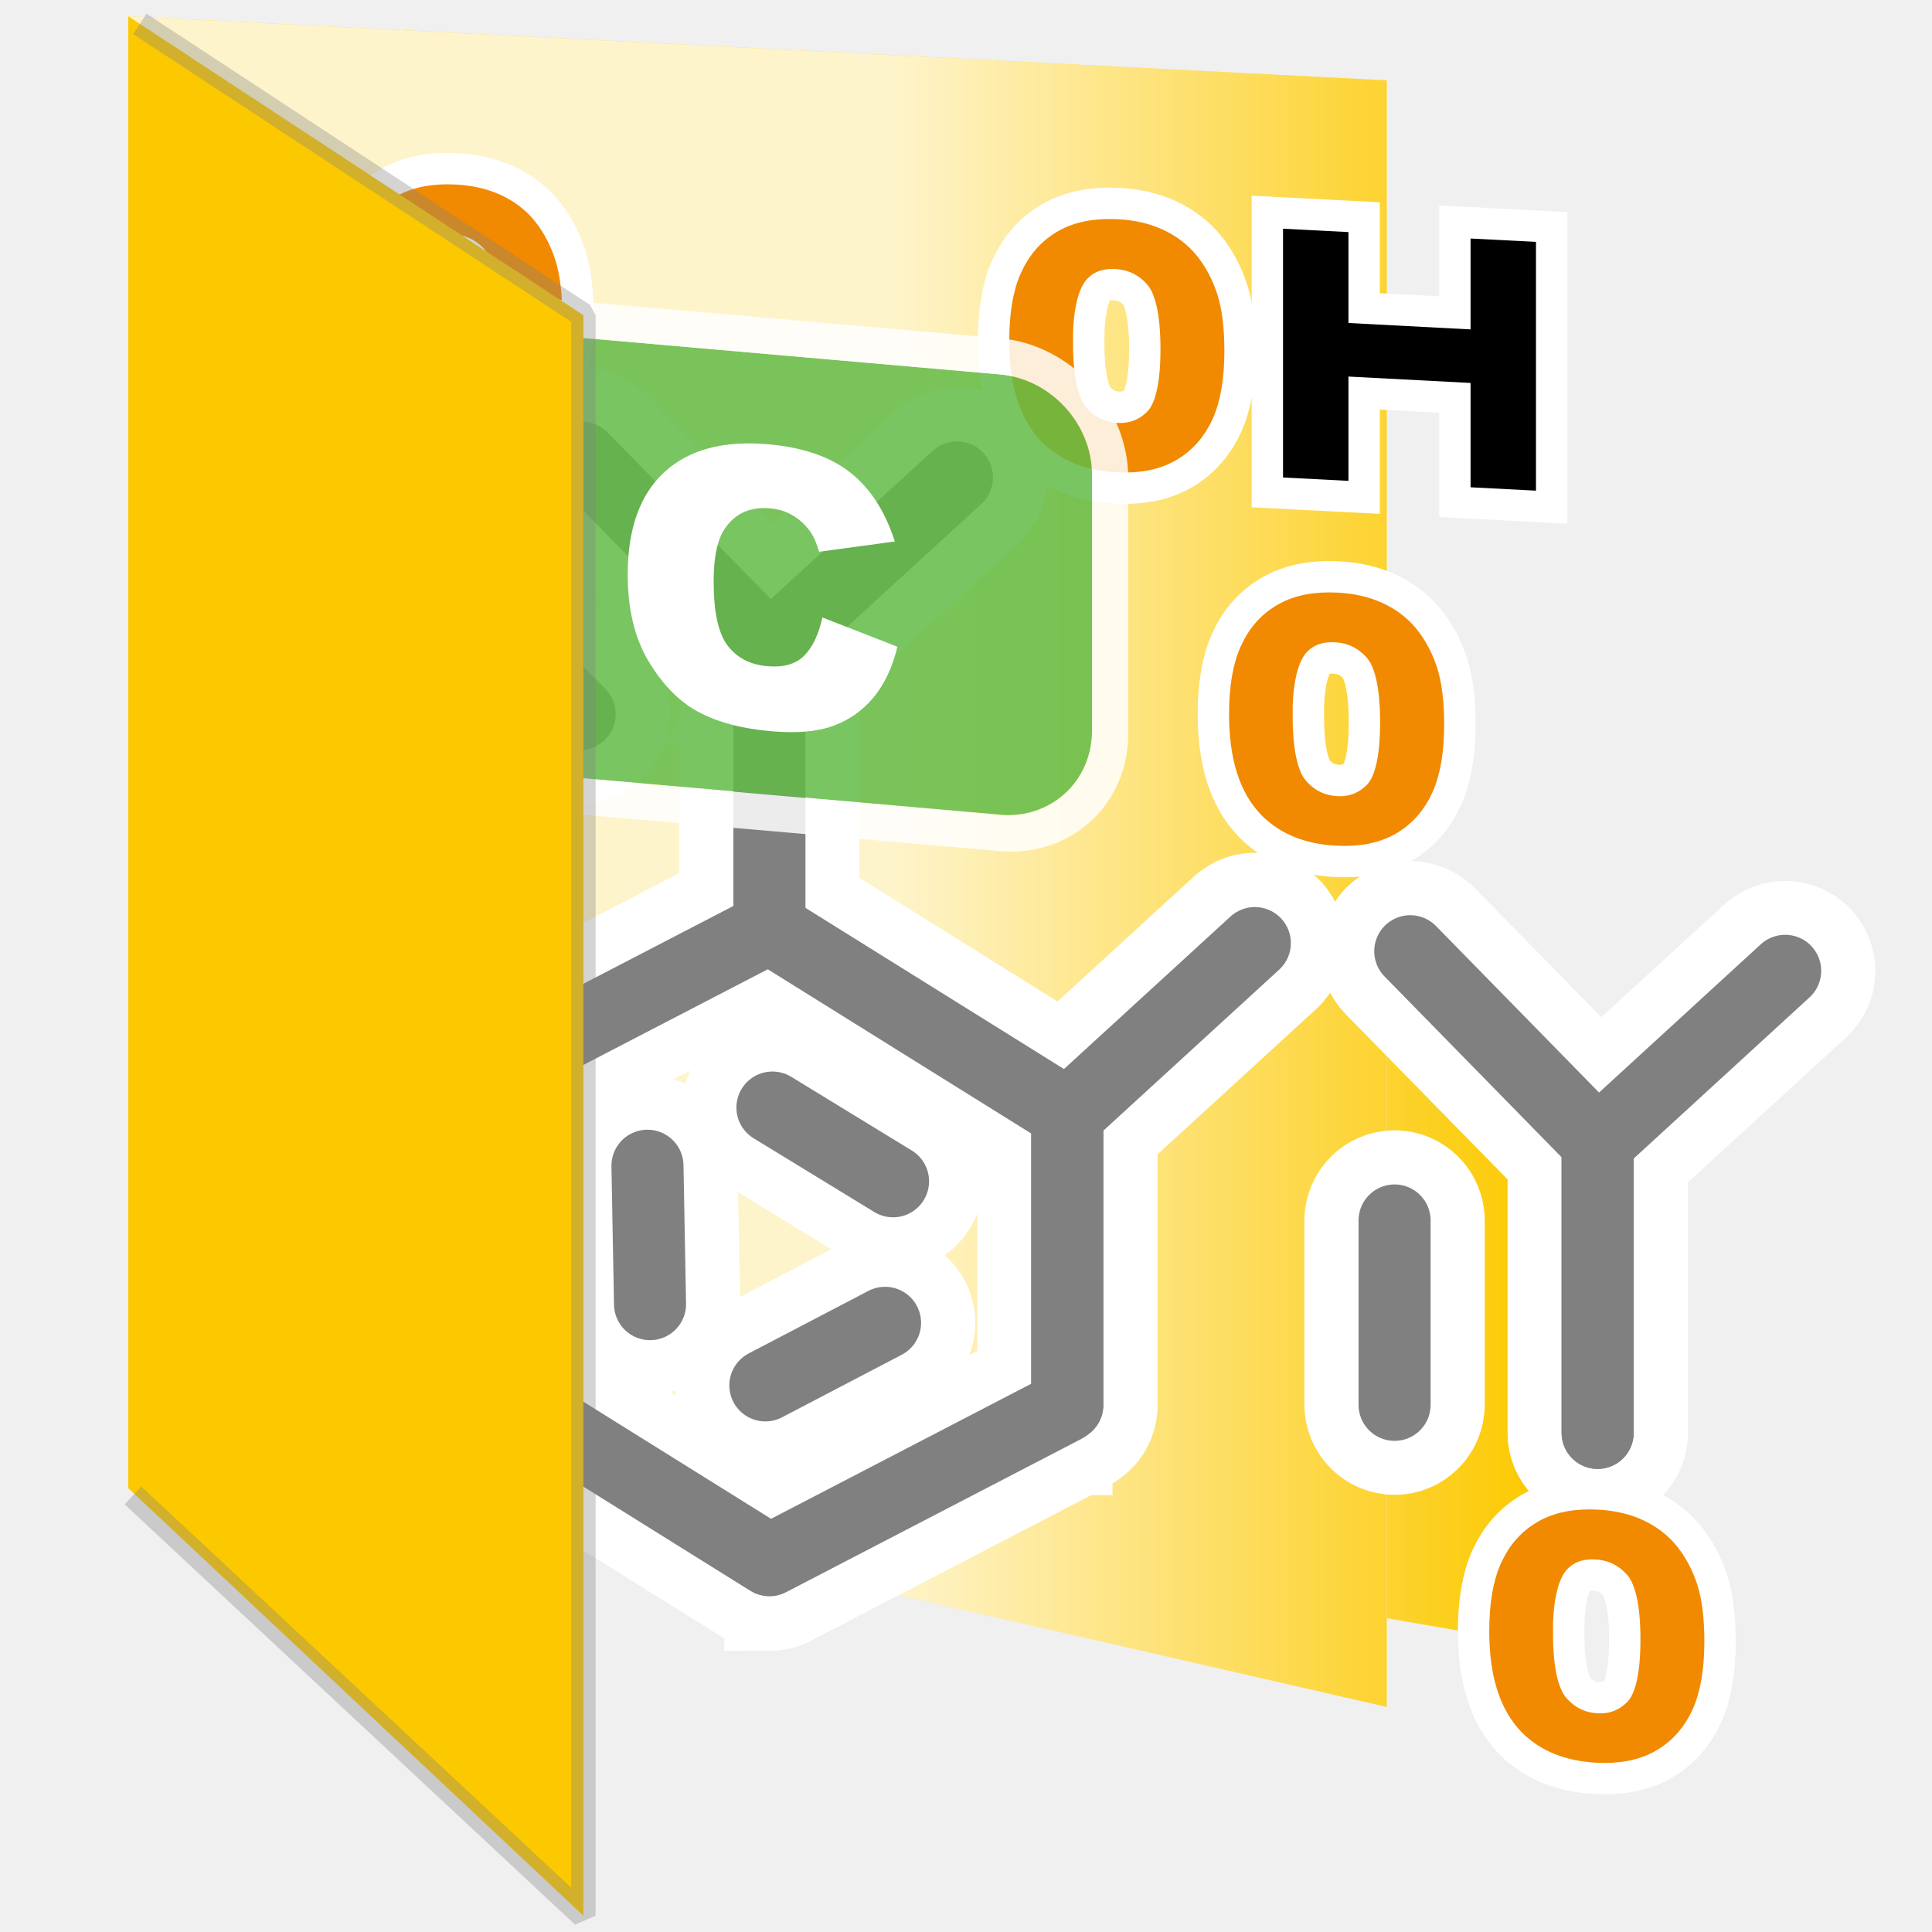
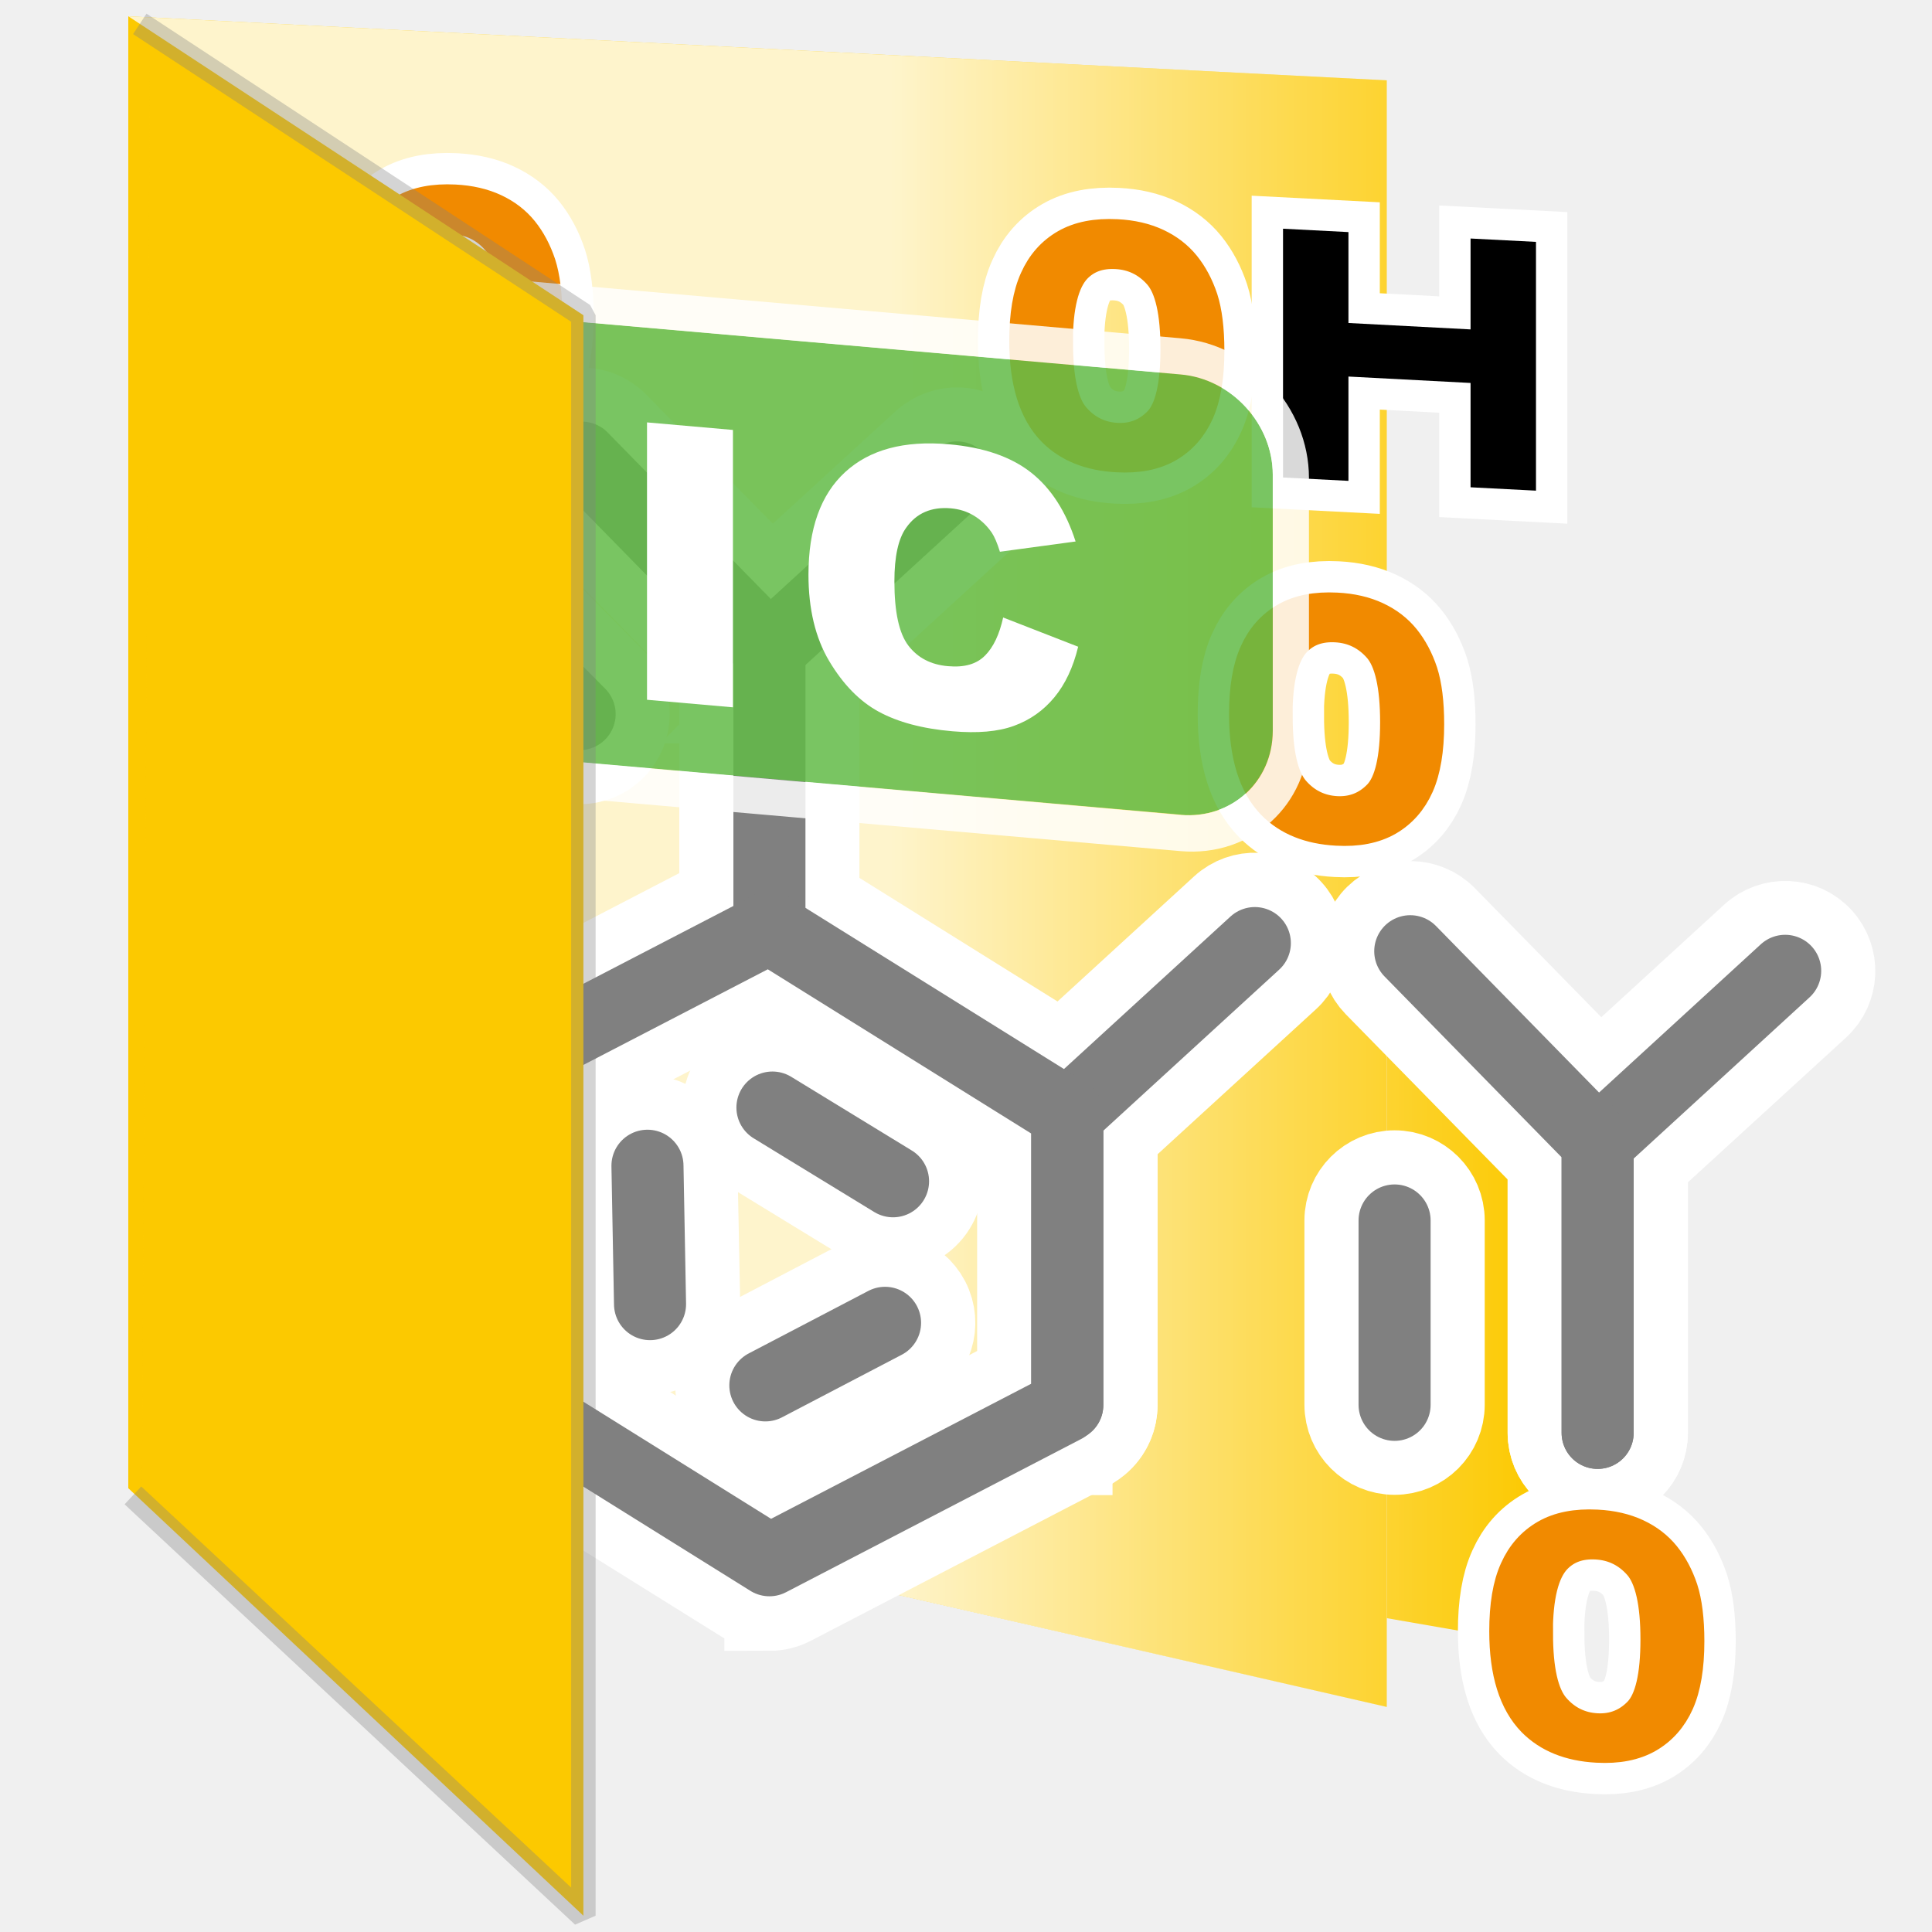
<svg xmlns="http://www.w3.org/2000/svg" id="Layer_1" viewBox="0 0 128.16 128.16">
  <defs>
    <style>.cls-1{stroke-width:5.98px;}.cls-1,.cls-2,.cls-3,.cls-4{stroke-miterlimit:10;}.cls-1,.cls-3{stroke:#fff;}.cls-1,.cls-5{fill:none;}.cls-2{stroke:#000;stroke-width:1.82px;}.cls-6,.cls-7,.cls-3{fill:#fff;}.cls-6,.cls-8{opacity:.85;}.cls-9{fill:url(#linear-gradient);opacity:.8;}.cls-3{stroke-width:5.98px;}.cls-4{fill:#f18a00;stroke:#f18a00;stroke-width:1.82px;}.cls-8{fill:#62bb46;}.cls-10,.cls-11{fill:#fcc900;}.cls-11{opacity:.34;stroke-linecap:square;stroke-linejoin:bevel;stroke-width:1.62px;}.cls-11,.cls-5{stroke:gray;}.cls-5{stroke-linecap:round;stroke-linejoin:round;stroke-width:4.78px;}</style>
    <linearGradient id="linear-gradient" x1="8.51" y1="57.16" x2="102.17" y2="57.16" gradientUnits="userSpaceOnUse">
      <stop offset=".54" stop-color="#fff" />
      <stop offset="1" stop-color="#fff" stop-opacity="0" />
    </linearGradient>
  </defs>
  <polygon class="cls-10" points="8.51 1.08 91.99 5.33 91.99 113.23 8.51 94.09 8.51 1.08" />
  <polygon class="cls-10" points="91.99 69.22 102.17 70.99 102.17 109.11 91.99 107.34 91.99 69.22" />
  <path class="cls-9" d="M8.51,1.08l83.48,4.25v107.91L8.51,94.09V1.08ZM91.99,107.34l10.18,1.77v-38.11l-10.18-1.77v38.11Z" />
  <path class="cls-1" d="M67.86,22.62c0-1.74.23-3.12.7-4.15.46-1.03,1.15-1.81,2.07-2.34.92-.53,2.07-.75,3.46-.68,1.02.05,1.92.26,2.69.62.77.36,1.41.85,1.91,1.47s.9,1.37,1.19,2.24c.28.87.43,2.04.43,3.49,0,1.72-.23,3.1-.69,4.13-.46,1.03-1.15,1.81-2.06,2.34-.92.53-2.07.76-3.47.68-1.84-.1-3.28-.68-4.34-1.75-1.26-1.29-1.89-3.31-1.89-6.06ZM70.27,22.75c0,2.41.37,4.03,1.1,4.87.73.84,1.64,1.28,2.71,1.34s1.98-.3,2.71-1.06c.73-.76,1.1-2.35,1.1-4.75s-.37-4.04-1.1-4.87c-.73-.83-1.65-1.28-2.74-1.34s-1.93.25-2.58.92c-.81.85-1.21,2.48-1.21,4.89Z" />
  <path class="cls-1" d="M86.02,30.81v-14.68l2.52.13v6.03l9.92.52v-6.03l2.52.13v14.68l-2.52-.13v-6.92l-9.92-.52v6.92l-2.52-.13Z" />
  <path class="cls-1" d="M23.94,20.32c0-1.74.23-3.12.7-4.15.46-1.03,1.15-1.81,2.07-2.34.92-.53,2.07-.75,3.46-.68,1.02.05,1.92.26,2.69.62.77.36,1.41.85,1.91,1.47s.9,1.37,1.19,2.24c.28.87.43,2.04.43,3.49,0,1.72-.23,3.1-.69,4.13-.46,1.03-1.15,1.81-2.06,2.34-.92.53-2.07.76-3.47.68-1.84-.1-3.28-.68-4.34-1.75-1.26-1.29-1.89-3.31-1.89-6.06ZM26.34,20.45c0,2.41.37,4.03,1.1,4.87.73.84,1.64,1.28,2.71,1.34s1.98-.3,2.71-1.06c.73-.76,1.1-2.35,1.1-4.75s-.37-4.04-1.1-4.87-1.65-1.28-2.74-1.34c-1.08-.06-1.93.25-2.58.92-.81.85-1.21,2.48-1.21,4.89Z" />
  <path class="cls-1" d="M82.44,47.39c0-1.74.23-3.12.7-4.15.46-1.03,1.15-1.81,2.07-2.34.92-.53,2.07-.75,3.46-.68,1.02.05,1.92.26,2.69.62.77.36,1.41.85,1.91,1.47.5.62.9,1.37,1.19,2.24.28.87.43,2.04.43,3.49,0,1.72-.23,3.1-.69,4.13-.46,1.03-1.15,1.81-2.06,2.34-.92.53-2.07.76-3.47.68-1.84-.1-3.28-.68-4.34-1.75-1.26-1.29-1.89-3.31-1.89-6.06ZM84.84,47.51c0,2.41.37,4.03,1.1,4.87.73.84,1.64,1.28,2.71,1.34s1.98-.3,2.71-1.06c.73-.76,1.1-2.35,1.1-4.75s-.37-4.04-1.1-4.87c-.73-.83-1.65-1.28-2.74-1.34s-1.93.25-2.58.92c-.81.85-1.21,2.48-1.21,4.89Z" />
  <path class="cls-1" d="M99.7,108.22c0-1.74.23-3.12.7-4.15.46-1.03,1.15-1.81,2.07-2.34.92-.53,2.07-.75,3.46-.68,1.02.05,1.92.26,2.69.62.77.36,1.41.85,1.91,1.47.5.62.9,1.37,1.19,2.24.28.87.43,2.04.43,3.49,0,1.72-.23,3.1-.69,4.13-.46,1.03-1.15,1.81-2.06,2.34-.92.53-2.07.76-3.47.68-1.84-.1-3.28-.68-4.34-1.75-1.26-1.29-1.89-3.31-1.89-6.06ZM102.11,108.35c0,2.41.37,4.03,1.1,4.87.73.84,1.64,1.28,2.71,1.34s1.98-.3,2.71-1.06c.73-.76,1.1-2.35,1.1-4.75s-.37-4.04-1.1-4.87c-.73-.83-1.65-1.28-2.74-1.34s-1.93.25-2.58.92c-.81.85-1.21,2.48-1.21,4.89Z" />
  <path class="cls-3" d="M51.04,64.54c-1.65,0-2.99-1.34-2.99-2.99v-17.27l-11.59-11.82c-1.15-1.18-1.13-3.07.04-4.23,1.18-1.15,3.07-1.14,4.23.04l12.25,12.5c.26.27.47.59.62.93l.19.46c.16.37.23.76.23,1.16v18.22c0,1.65-1.34,2.99-2.99,2.99Z" />
  <path class="cls-3" d="M38.45,50.36c-.77,0-1.54-.3-2.13-.89l-7.29-7.36c-1.16-1.17-1.15-3.07.02-4.23,1.18-1.17,3.07-1.15,4.23.02l7.29,7.36c1.16,1.17,1.15,3.07-.02,4.23-.58.58-1.35.87-2.11.87Z" />
  <path class="cls-3" d="M51.04,46.31c-.4,0-.81-.08-1.21-.25-1.51-.67-2.2-2.43-1.53-3.94l.19-.44c.17-.38.41-.72.72-1l12.24-11.21c1.23-1.11,3.12-1.03,4.22.18,1.12,1.22,1.04,3.11-.18,4.23l-11.79,10.8c-.52,1.03-1.57,1.64-2.67,1.64Z" />
  <path class="cls-3" d="M70.81,96.19c-1.65,0-2.99-1.34-2.99-2.99v-18.99c0-.41.08-.81.25-1.19l.19-.44c.17-.39.41-.73.72-1.02l12.25-11.22c1.22-1.12,3.12-1.03,4.22.19,1.12,1.22,1.04,3.11-.18,4.22l-11.47,10.5v17.94c0,1.65-1.34,2.99-2.99,2.99Z" />
  <path class="cls-3" d="M105.99,98.04c-1.65,0-2.99-1.34-2.99-2.99v-18.99c0-.41.09-.83.25-1.2l.19-.44c.17-.38.41-.72.72-1l12.24-11.21c1.22-1.11,3.11-1.03,4.22.18,1.12,1.22,1.04,3.11-.18,4.23l-11.47,10.5v17.93c0,1.65-1.34,2.99-2.99,2.99Z" />
  <path class="cls-3" d="M105.99,98.04c-1.65,0-2.99-1.34-2.99-2.99v-18.03l-11.59-11.83c-1.15-1.18-1.13-3.07.05-4.23,1.18-1.15,3.07-1.13,4.23.04l12.25,12.5c.26.27.47.58.62.93l.19.46c.15.37.23.76.23,1.16v18.99c0,1.65-1.34,2.99-2.99,2.99Z" />
  <path class="cls-3" d="M92.51,96.17c-1.65,0-2.99-1.34-2.99-2.99v-12.22c0-1.65,1.34-2.99,2.99-2.99s2.99,1.34,2.99,2.99v12.22c0,1.65-1.34,2.99-2.99,2.99Z" />
  <path class="cls-3" d="M51.04,106.49c-.55,0-1.1-.15-1.58-.45l-19.57-12.2c-.12-.08-.24-.16-.35-.25-.67-.57-1.25-1.56-1.25-2.44v-19.28c0-.91.42-1.77,1.13-2.34.15-.12.5-.38.67-.47l19.57-10.16c.93-.49,2.06-.45,2.96.12l19.57,12.21c.14.09.27.18.39.29.65.57,1.21,1.56,1.21,2.42v19.28c0,.96-.46,1.86-1.24,2.43-.12.08-.44.3-.56.37l-19.57,10.16c-.43.23-.91.34-1.38.34ZM34.27,89.51l16.91,10.55,16.64-8.63v-15.89l-16.91-10.55-16.64,8.63v15.89Z" />
  <path class="cls-3" d="M59.23,81.35c-.53,0-1.07-.14-1.55-.44l-8-4.89c-1.41-.86-1.86-2.7-.99-4.11.86-1.41,2.69-1.86,4.11-.99l8,4.89c1.41.86,1.86,2.7.99,4.11-.56.92-1.55,1.43-2.55,1.43Z" />
  <path class="cls-3" d="M43.12,89.5c-1.63,0-2.96-1.3-2.99-2.93l-.18-9.17c-.03-1.65,1.28-3.01,2.93-3.05,1.65-.09,3.02,1.28,3.05,2.93l.18,9.17c.03,1.65-1.28,3.01-2.93,3.05h-.06Z" />
  <path class="cls-3" d="M50.77,94.89c-1.08,0-2.12-.58-2.65-1.61-.76-1.46-.2-3.27,1.27-4.03l7.94-4.15c1.48-.77,3.27-.2,4.04,1.27.76,1.46.2,3.27-1.27,4.03l-7.94,4.15c-.44.23-.92.34-1.38.34Z" />
  <path class="cls-4" d="M67.86,22.62c0-1.74.23-3.12.7-4.15.46-1.03,1.15-1.81,2.07-2.34.92-.53,2.07-.75,3.46-.68,1.02.05,1.92.26,2.69.62.77.36,1.41.85,1.91,1.47s.9,1.37,1.19,2.24c.28.87.43,2.04.43,3.49,0,1.72-.23,3.1-.69,4.13-.46,1.03-1.15,1.81-2.06,2.34-.92.53-2.07.76-3.47.68-1.84-.1-3.28-.68-4.34-1.75-1.26-1.29-1.89-3.31-1.89-6.06ZM70.27,22.75c0,2.41.37,4.03,1.1,4.87.73.84,1.64,1.28,2.71,1.34s1.98-.3,2.71-1.06c.73-.76,1.1-2.35,1.1-4.75s-.37-4.04-1.1-4.87c-.73-.83-1.65-1.28-2.74-1.34s-1.93.25-2.58.92c-.81.85-1.21,2.48-1.21,4.89Z" />
  <path class="cls-2" d="M86.02,30.81v-14.68l2.52.13v6.03l9.92.52v-6.03l2.52.13v14.68l-2.52-.13v-6.92l-9.92-.52v6.92l-2.52-.13Z" />
  <path class="cls-4" d="M23.94,20.32c0-1.74.23-3.12.7-4.15.46-1.03,1.15-1.81,2.07-2.34.92-.53,2.07-.75,3.46-.68,1.02.05,1.92.26,2.69.62.77.36,1.41.85,1.91,1.47s.9,1.37,1.19,2.24c.28.87.43,2.04.43,3.49,0,1.72-.23,3.1-.69,4.13-.46,1.03-1.15,1.81-2.06,2.34-.92.53-2.07.76-3.47.68-1.84-.1-3.28-.68-4.34-1.75-1.26-1.29-1.89-3.31-1.89-6.06ZM26.34,20.45c0,2.41.37,4.03,1.1,4.87.73.84,1.64,1.28,2.71,1.34s1.98-.3,2.71-1.06c.73-.76,1.1-2.35,1.1-4.75s-.37-4.04-1.1-4.87-1.65-1.28-2.74-1.34c-1.08-.06-1.93.25-2.58.92-.81.85-1.21,2.48-1.21,4.89Z" />
  <path class="cls-4" d="M82.44,47.39c0-1.74.23-3.12.7-4.15.46-1.03,1.15-1.81,2.07-2.34.92-.53,2.07-.75,3.46-.68,1.02.05,1.92.26,2.69.62.77.36,1.41.85,1.91,1.47.5.62.9,1.37,1.19,2.24.28.87.43,2.04.43,3.49,0,1.72-.23,3.1-.69,4.13-.46,1.03-1.15,1.81-2.06,2.34-.92.53-2.07.76-3.47.68-1.84-.1-3.28-.68-4.34-1.75-1.26-1.29-1.89-3.31-1.89-6.06ZM84.84,47.51c0,2.41.37,4.03,1.1,4.87.73.84,1.64,1.28,2.71,1.34s1.98-.3,2.71-1.06c.73-.76,1.1-2.35,1.1-4.75s-.37-4.04-1.1-4.87c-.73-.83-1.65-1.28-2.74-1.34s-1.93.25-2.58.92c-.81.85-1.21,2.48-1.21,4.89Z" />
  <path class="cls-4" d="M99.7,108.22c0-1.74.23-3.12.7-4.15.46-1.03,1.15-1.81,2.07-2.34.92-.53,2.07-.75,3.46-.68,1.02.05,1.92.26,2.69.62.77.36,1.41.85,1.91,1.47.5.62.9,1.37,1.19,2.24.28.87.43,2.04.43,3.49,0,1.72-.23,3.1-.69,4.13-.46,1.03-1.15,1.81-2.06,2.34-.92.53-2.07.76-3.47.68-1.84-.1-3.28-.68-4.34-1.75-1.26-1.29-1.89-3.31-1.89-6.06ZM102.11,108.35c0,2.41.37,4.03,1.1,4.87.73.84,1.64,1.28,2.71,1.34s1.98-.3,2.71-1.06c.73-.76,1.1-2.35,1.1-4.75s-.37-4.04-1.1-4.87c-.73-.83-1.65-1.28-2.74-1.34s-1.93.25-2.58.92c-.81.85-1.21,2.48-1.21,4.89Z" />
  <polyline class="cls-5" points="38.6 30.36 50.85 42.86 51.04 43.32 51.04 61.55" />
  <line class="cls-5" x1="31.16" y1="40.01" x2="38.45" y2="47.37" />
  <polyline class="cls-5" points="63.48 31.67 51.24 42.88 51.04 43.32" />
  <polyline class="cls-5" points="83.24 62.56 71 73.77 70.8 74.22 70.8 93.2" />
  <polyline class="cls-5" points="118.42 64.4 106.18 75.62 105.98 76.06 105.98 95.05" />
  <polyline class="cls-5" points="93.55 63.1 105.79 75.6 105.98 76.06 105.98 95.05" />
  <line class="cls-5" x1="92.51" y1="80.96" x2="92.51" y2="93.19" />
  <polyline class="cls-5" points="51.04 61.55 70.61 73.75 70.8 73.92 70.8 93.2 70.61 93.34 51.04 103.5 31.47 91.29 31.28 91.13 31.28 71.85 31.47 71.7 51.04 61.55" />
  <line class="cls-5" x1="51.24" y1="73.47" x2="59.24" y2="78.36" />
  <line class="cls-5" x1="43.12" y1="86.51" x2="42.95" y2="77.33" />
  <line class="cls-5" x1="58.71" y1="87.75" x2="50.77" y2="91.9" />
-   <path class="cls-8" d="M66.33,54.05c3.37.29,6.11-2.21,6.11-5.58v-16.99c0-3.37-2.74-6.35-6.11-6.65l-45.84-4.01v-1.2h0s0,31.61,0,31.61h0s0-1.2,0-1.2l45.84,4.01Z" />
-   <path class="cls-6" d="M66.33,22.44l-45.84-4.01v2.4l45.84,4.01c3.37.29,6.11,3.28,6.11,6.65v16.99c0,3.37-2.74,5.87-6.11,5.58l-45.84-4.01v2.4l45.84,4.01c4.69.41,8.51-3.07,8.51-7.77v-16.99c0-4.69-3.82-8.85-8.51-9.26Z" />
-   <path class="cls-7" d="M30.94,28.02l5.7.5v18.4l-5.7-.5v-18.4Z" />
-   <path class="cls-7" d="M54.55,40.96l4.98,1.94c-.33,1.37-.86,2.49-1.58,3.36-.72.87-1.61,1.5-2.68,1.89s-2.42.5-4.07.36c-2-.17-3.63-.61-4.9-1.3-1.27-.69-2.36-1.81-3.28-3.35-.92-1.54-1.38-3.46-1.38-5.74,0-3.04.81-5.31,2.43-6.8s3.91-2.11,6.87-1.85c2.32.2,4.14.83,5.47,1.88,1.33,1.05,2.31,2.58,2.95,4.57l-5.02.68c-.18-.58-.36-1-.55-1.28-.32-.46-.71-.83-1.17-1.11s-.97-.44-1.54-.49c-1.29-.11-2.28.32-2.96,1.29-.52.72-.78,1.91-.78,3.55,0,2.04.31,3.46.93,4.27.62.81,1.49,1.26,2.61,1.36s1.91-.14,2.47-.7.96-1.41,1.21-2.55Z" />
+   <path class="cls-8" d="M78.32,54.05c3.37.29,6.11-2.21,6.11-5.58v-16.99c0-3.37-2.74-6.35-6.11-6.65l-45.84-4.01v-1.2h0s0,31.61,0,31.61h0s0-1.2,0-1.2l45.84,4.01Z" />
+   <path class="cls-6" d="M78.32,22.44l-45.84-4.01v2.4l45.84,4.01c3.37.29,6.11,3.28,6.11,6.65v16.99c0,3.37-2.74,5.87-6.11,5.58l-45.84-4.01v2.4l45.84,4.01c4.69.41,8.51-3.07,8.51-7.77v-16.99c0-4.69-3.82-8.85-8.51-9.26Z" />
+   <path class="cls-7" d="M42.92,28.02l5.7.5v18.4l-5.7-.5v-18.4Z" />
+   <path class="cls-7" d="M66.54,40.96l4.98,1.94c-.33,1.37-.86,2.49-1.58,3.36-.72.87-1.61,1.5-2.68,1.89s-2.42.5-4.07.36c-2-.17-3.63-.61-4.9-1.3-1.27-.69-2.36-1.81-3.28-3.35-.92-1.54-1.38-3.46-1.38-5.74,0-3.04.81-5.31,2.43-6.8s3.91-2.11,6.87-1.85c2.32.2,4.14.83,5.47,1.88,1.33,1.05,2.31,2.58,2.95,4.57l-5.02.68c-.18-.58-.36-1-.55-1.28-.32-.46-.71-.83-1.17-1.11s-.97-.44-1.54-.49c-1.29-.11-2.28.32-2.96,1.29-.52.72-.78,1.91-.78,3.55,0,2.04.31,3.46.93,4.27.62.81,1.49,1.26,2.61,1.36s1.91-.14,2.47-.7.96-1.41,1.21-2.55Z" />
  <polygon class="cls-10" points="8.51 1.08 38.7 20.91 38.7 118.55 38.7 127.08 8.51 98.72 8.51 1.08" />
  <polyline class="cls-11" points="9.95 2.03 38.7 20.91 38.7 118.55 38.7 127.08 9.41 99.75" />
</svg>
